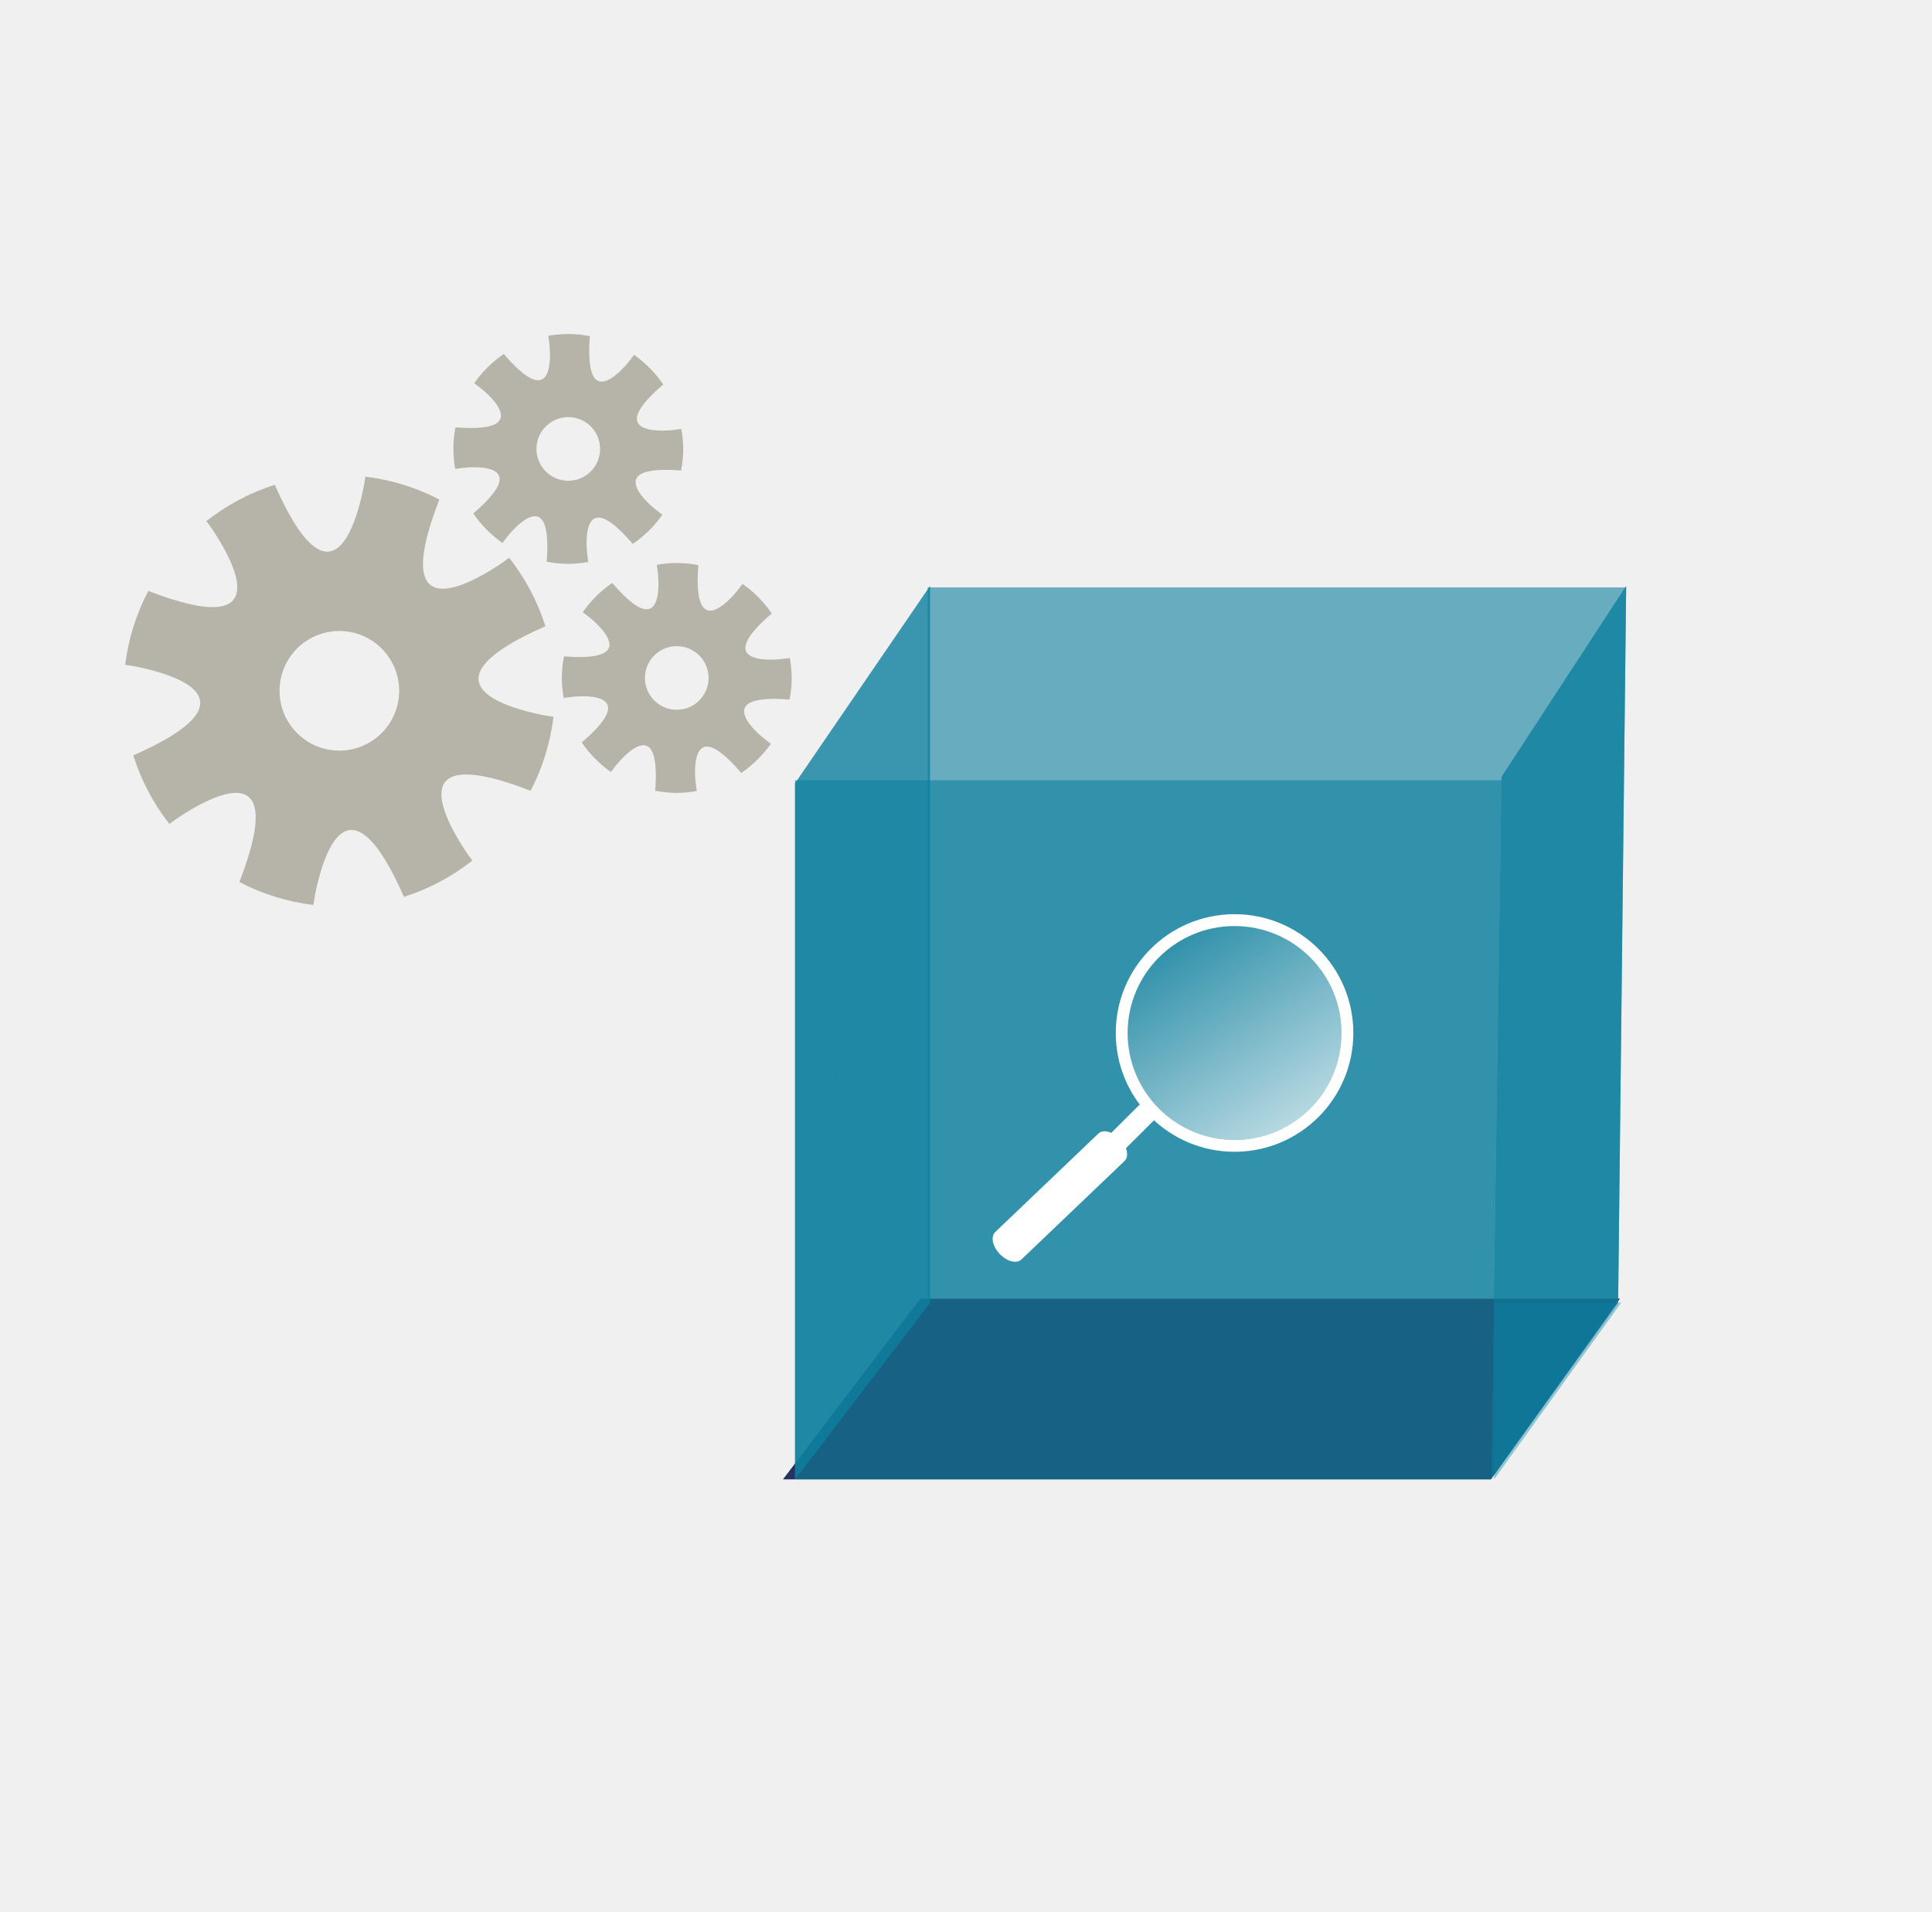
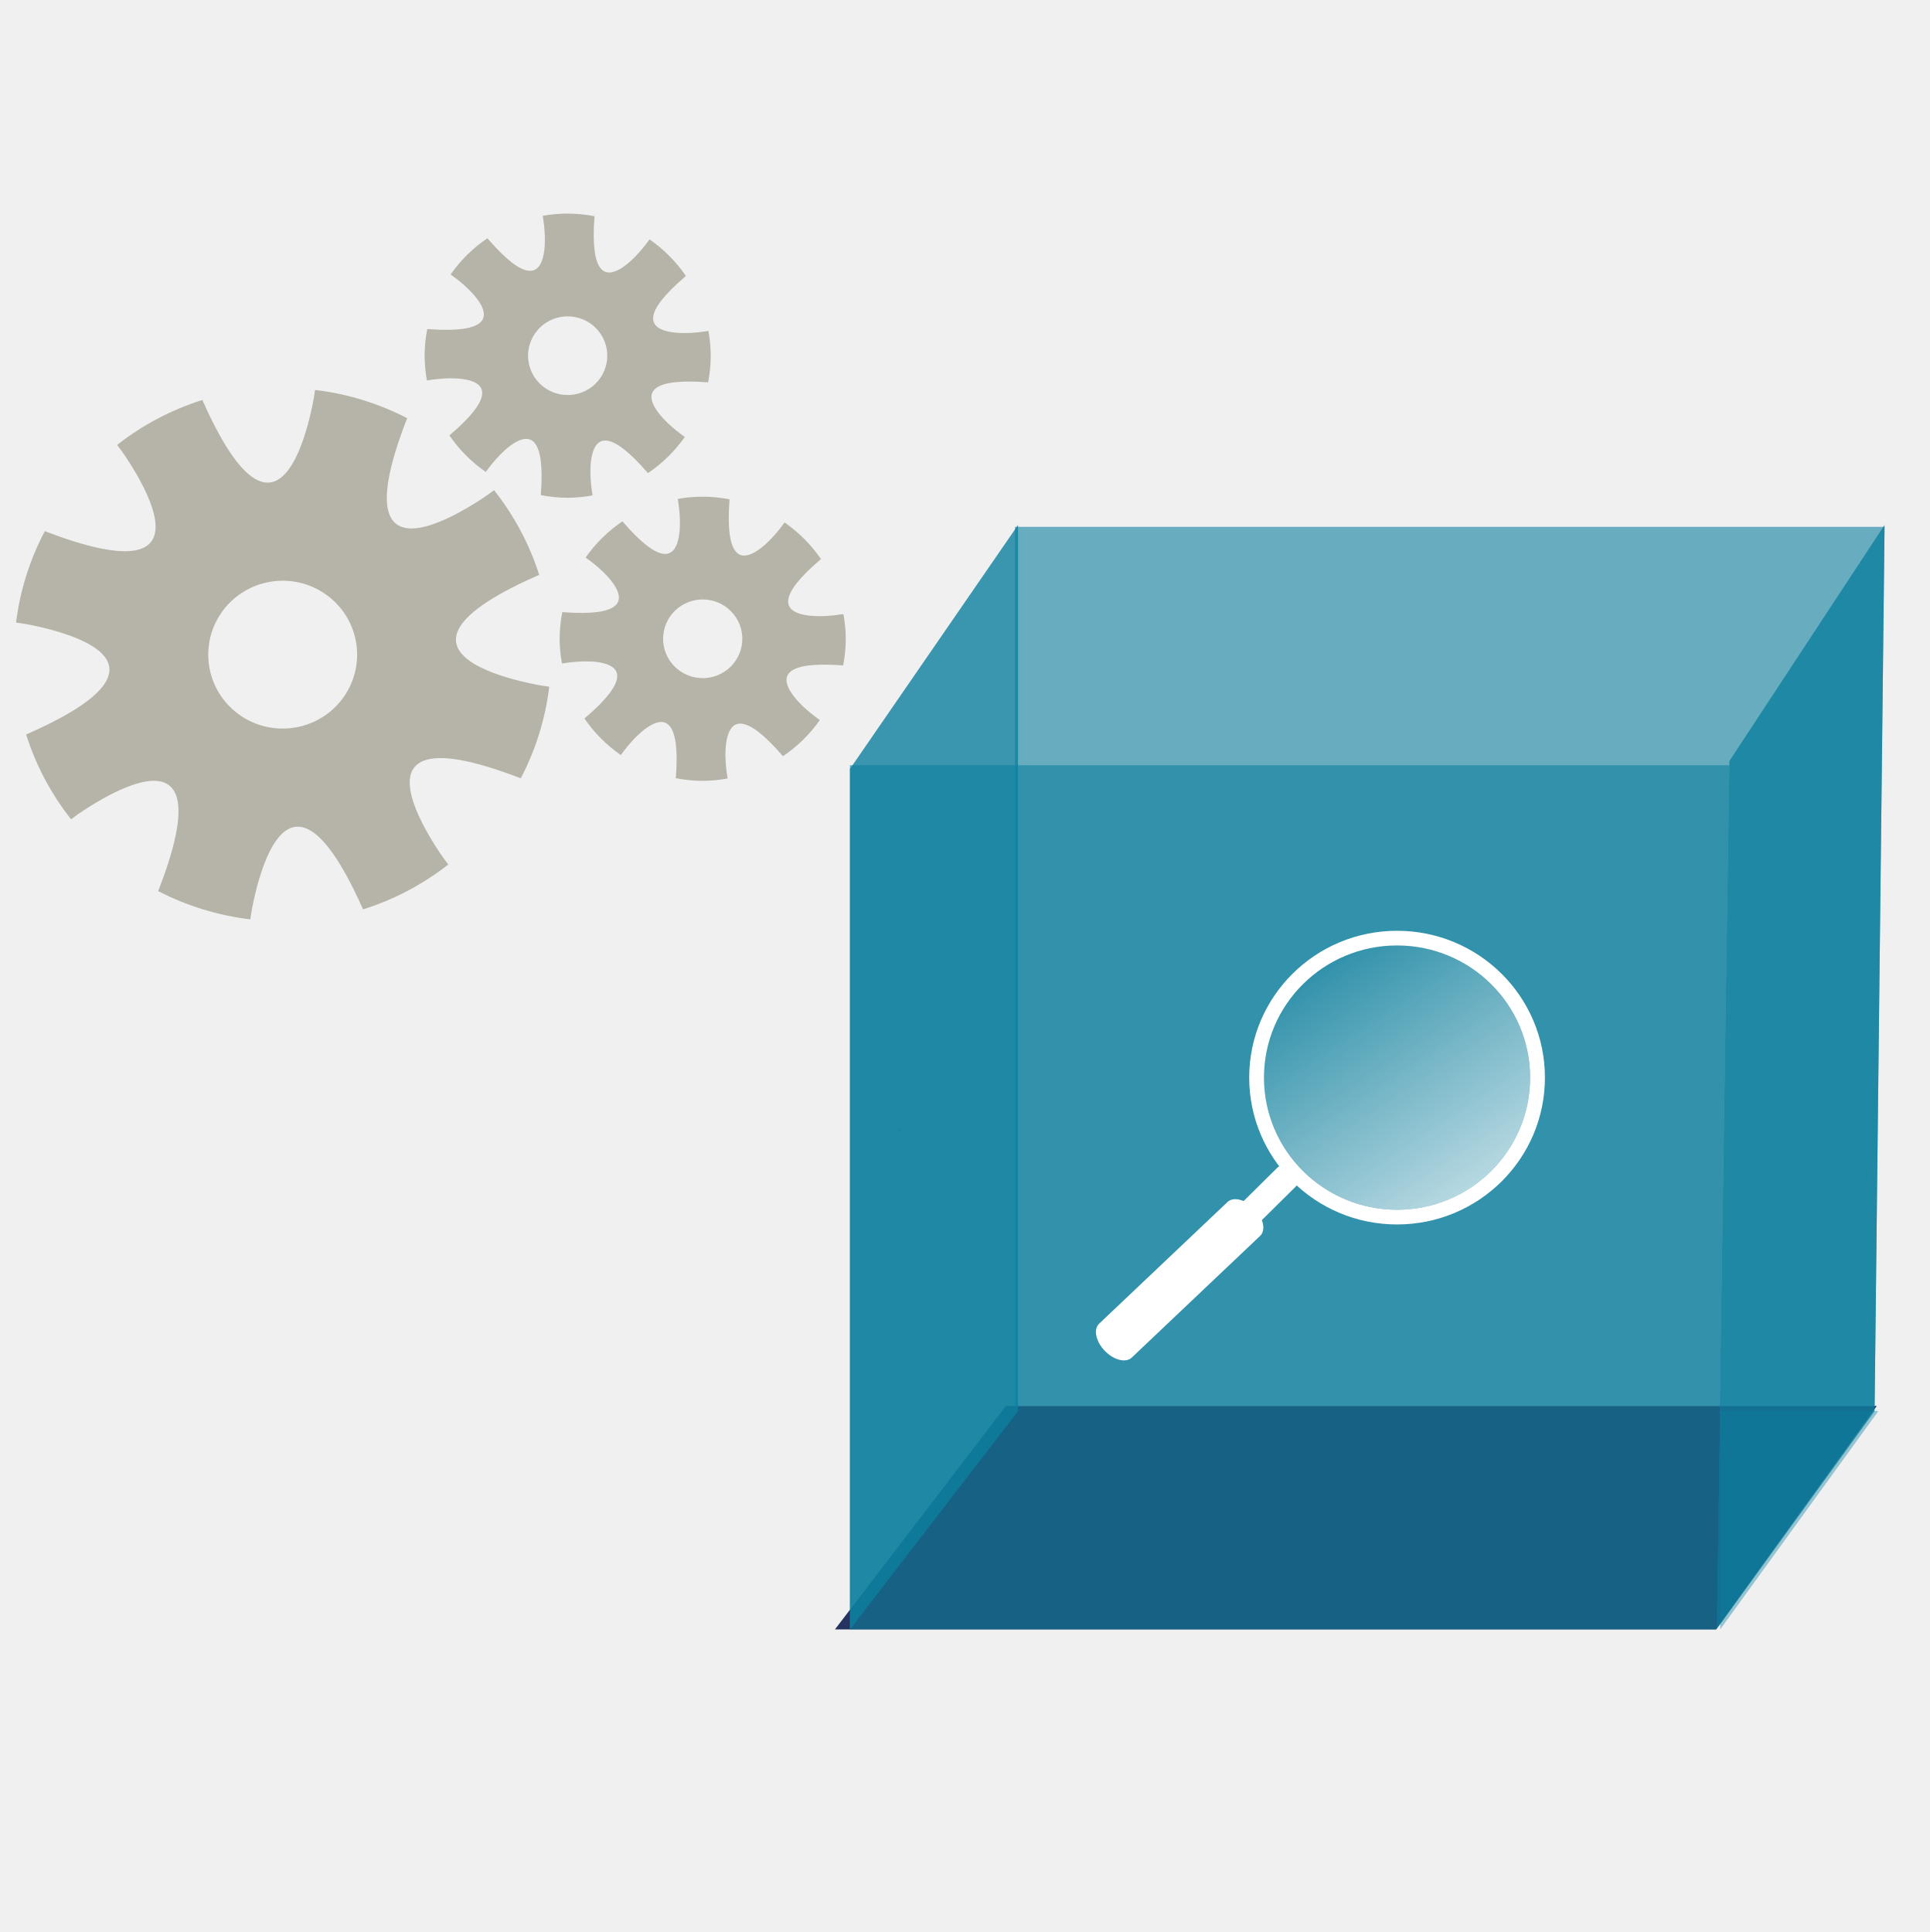
- <svg xmlns="http://www.w3.org/2000/svg" version="1.1" id="svg4782" x="0px" y="0px" width="160.29px" height="158.572px" viewBox="0 0 160.29 158.572" enable-background="new 0 0 160.29 158.572" xml:space="preserve">
+ <svg xmlns="http://www.w3.org/2000/svg" version="1.1" id="svg4782" x="0px" y="0px" width="200.29" height="200.572" viewBox="0 0 200.29 200.572" enable-background="new 0 0 160.29 158.572" xml:space="preserve">
  <defs id="defs112" />
-   <path style="fill:#b6b4a9" d="M 56.148 46.709 A 9.535 9.535 0 0 0 54.486 46.857 C 54.532 47.149 54.775 48.57 54.506 49.635 C 54.432 49.928 54.32 50.176 54.154 50.34 C 53.989 50.503 53.772 50.582 53.486 50.535 C 53.201 50.488 52.847 50.315 52.412 49.977 C 51.977 49.638 51.461 49.132 50.848 48.42 L 50.799 48.361 A 9.535 9.535 0 0 0 48.346 50.793 C 48.594 50.974 49.755 51.796 50.314 52.734 C 50.469 52.994 50.564 53.248 50.562 53.48 C 50.561 53.713 50.464 53.923 50.229 54.092 C 49.993 54.26 49.621 54.387 49.074 54.455 C 48.527 54.523 47.804 54.53 46.867 54.461 L 46.791 54.455 A 9.535 9.535 0 0 0 46.613 56.244 A 9.535 9.535 0 0 0 46.771 57.906 C 47.071 57.86 48.478 57.619 49.539 57.887 C 49.832 57.961 50.081 58.073 50.244 58.238 C 50.408 58.403 50.487 58.621 50.439 58.906 C 50.392 59.192 50.22 59.546 49.881 59.98 C 49.542 60.415 49.036 60.932 48.324 61.545 L 48.268 61.594 A 9.535 9.535 0 0 0 50.691 64.049 C 50.871 63.804 51.697 62.639 52.637 62.078 C 52.896 61.923 53.15 61.827 53.383 61.828 C 53.615 61.829 53.826 61.929 53.994 62.164 C 54.163 62.399 54.29 62.771 54.357 63.318 C 54.425 63.865 54.433 64.589 54.363 65.525 L 54.357 65.602 A 9.535 9.535 0 0 0 56.148 65.779 A 9.535 9.535 0 0 0 57.809 65.621 C 57.762 65.321 57.521 63.915 57.789 62.854 C 57.863 62.561 57.975 62.312 58.141 62.148 C 58.306 61.985 58.525 61.906 58.811 61.953 C 59.096 62 59.45 62.173 59.885 62.512 C 60.32 62.851 60.836 63.357 61.449 64.068 L 61.498 64.125 A 9.535 9.535 0 0 0 63.955 61.699 C 63.711 61.521 62.544 60.697 61.982 59.756 C 61.828 59.496 61.731 59.24 61.732 59.008 C 61.734 58.775 61.833 58.567 62.068 58.398 C 62.304 58.23 62.676 58.101 63.223 58.033 C 63.77 57.965 64.493 57.958 65.43 58.027 L 65.508 58.033 A 9.535 9.535 0 0 0 65.684 56.244 A 9.535 9.535 0 0 0 65.525 54.582 C 65.225 54.629 63.819 54.87 62.758 54.602 C 62.465 54.528 62.216 54.415 62.053 54.25 C 61.889 54.085 61.81 53.868 61.857 53.582 C 61.905 53.297 62.077 52.943 62.416 52.508 C 62.755 52.073 63.261 51.557 63.973 50.943 L 64.029 50.895 A 9.535 9.535 0 0 0 61.604 48.438 C 61.425 48.682 60.601 49.849 59.66 50.41 C 59.401 50.565 59.144 50.661 58.912 50.66 C 58.68 50.659 58.471 50.559 58.303 50.324 C 58.134 50.089 58.007 49.717 57.939 49.17 C 57.872 48.623 57.862 47.9 57.932 46.963 L 57.938 46.885 A 9.535 9.535 0 0 0 56.148 46.709 z M 56.148 53.605 A 2.64 2.64 0 0 1 56.412 53.617 A 2.64 2.64 0 0 1 56.672 53.658 A 2.64 2.64 0 0 1 56.928 53.723 A 2.64 2.64 0 0 1 57.176 53.812 A 2.64 2.64 0 0 1 57.414 53.928 A 2.64 2.64 0 0 1 57.639 54.066 A 2.64 2.64 0 0 1 57.85 54.225 A 2.64 2.64 0 0 1 58.041 54.406 A 2.64 2.64 0 0 1 58.217 54.604 A 2.64 2.64 0 0 1 58.369 54.818 A 2.64 2.64 0 0 1 58.5 55.047 A 2.64 2.64 0 0 1 58.609 55.287 A 2.64 2.64 0 0 1 58.691 55.539 A 2.64 2.64 0 0 1 58.75 55.797 A 2.64 2.64 0 0 1 58.781 56.059 A 2.64 2.64 0 0 1 58.787 56.244 A 2.64 2.64 0 0 1 58.775 56.508 A 2.64 2.64 0 0 1 58.736 56.77 A 2.64 2.64 0 0 1 58.67 57.025 A 2.64 2.64 0 0 1 58.58 57.273 A 2.64 2.64 0 0 1 58.465 57.51 A 2.64 2.64 0 0 1 58.326 57.734 A 2.64 2.64 0 0 1 58.168 57.945 A 2.64 2.64 0 0 1 57.988 58.139 A 2.64 2.64 0 0 1 57.789 58.312 A 2.64 2.64 0 0 1 57.574 58.467 A 2.64 2.64 0 0 1 57.346 58.598 A 2.64 2.64 0 0 1 57.105 58.705 A 2.64 2.64 0 0 1 56.854 58.789 A 2.64 2.64 0 0 1 56.598 58.846 A 2.64 2.64 0 0 1 56.334 58.879 A 2.64 2.64 0 0 1 56.148 58.885 A 2.64 2.64 0 0 1 55.885 58.871 A 2.64 2.64 0 0 1 55.623 58.832 A 2.64 2.64 0 0 1 55.367 58.768 A 2.64 2.64 0 0 1 55.119 58.676 A 2.64 2.64 0 0 1 54.883 58.561 A 2.64 2.64 0 0 1 54.658 58.424 A 2.64 2.64 0 0 1 54.447 58.264 A 2.64 2.64 0 0 1 54.254 58.084 A 2.64 2.64 0 0 1 54.08 57.885 A 2.64 2.64 0 0 1 53.926 57.672 A 2.64 2.64 0 0 1 53.795 57.441 A 2.64 2.64 0 0 1 53.688 57.201 A 2.64 2.64 0 0 1 53.604 56.951 A 2.64 2.64 0 0 1 53.547 56.693 A 2.64 2.64 0 0 1 53.514 56.432 A 2.64 2.64 0 0 1 53.508 56.244 A 2.64 2.64 0 0 1 53.521 55.98 A 2.64 2.64 0 0 1 53.561 55.721 A 2.64 2.64 0 0 1 53.625 55.465 A 2.64 2.64 0 0 1 53.717 55.217 A 2.64 2.64 0 0 1 53.832 54.979 A 2.64 2.64 0 0 1 53.969 54.754 A 2.64 2.64 0 0 1 54.129 54.543 A 2.64 2.64 0 0 1 54.309 54.352 A 2.64 2.64 0 0 1 54.508 54.176 A 2.64 2.64 0 0 1 54.721 54.023 A 2.64 2.64 0 0 1 54.951 53.893 A 2.64 2.64 0 0 1 55.191 53.783 A 2.64 2.64 0 0 1 55.441 53.701 A 2.64 2.64 0 0 1 55.699 53.643 A 2.64 2.64 0 0 1 55.961 53.611 A 2.64 2.64 0 0 1 56.148 53.605 z " id="path4379" />
-   <path style="fill:#b6b4a9" d="M 47.148 27.709 A 9.535 9.535 0 0 0 45.486 27.857 C 45.532 28.149 45.775 29.57 45.506 30.635 C 45.432 30.928 45.32 31.176 45.154 31.34 C 44.989 31.503 44.772 31.582 44.486 31.535 C 44.201 31.488 43.847 31.315 43.412 30.977 C 42.977 30.638 42.461 30.132 41.848 29.42 L 41.799 29.361 A 9.535 9.535 0 0 0 39.346 31.793 C 39.594 31.974 40.755 32.796 41.314 33.734 C 41.469 33.994 41.564 34.248 41.562 34.48 C 41.561 34.713 41.464 34.923 41.229 35.092 C 40.993 35.26 40.621 35.387 40.074 35.455 C 39.527 35.523 38.804 35.53 37.867 35.461 L 37.791 35.455 A 9.535 9.535 0 0 0 37.613 37.244 A 9.535 9.535 0 0 0 37.771 38.906 C 38.071 38.86 39.478 38.619 40.539 38.887 C 40.832 38.961 41.081 39.073 41.244 39.238 C 41.408 39.403 41.487 39.621 41.439 39.906 C 41.392 40.192 41.22 40.546 40.881 40.98 C 40.542 41.415 40.036 41.932 39.324 42.545 L 39.268 42.594 A 9.535 9.535 0 0 0 41.691 45.049 C 41.871 44.804 42.697 43.639 43.637 43.078 C 43.896 42.923 44.15 42.827 44.383 42.828 C 44.615 42.829 44.826 42.929 44.994 43.164 C 45.163 43.399 45.29 43.771 45.357 44.318 C 45.425 44.865 45.433 45.589 45.363 46.525 L 45.357 46.602 A 9.535 9.535 0 0 0 47.148 46.779 A 9.535 9.535 0 0 0 48.809 46.621 C 48.762 46.321 48.521 44.915 48.789 43.854 C 48.863 43.561 48.975 43.312 49.141 43.148 C 49.306 42.985 49.525 42.906 49.811 42.953 C 50.096 43 50.45 43.173 50.885 43.512 C 51.32 43.851 51.836 44.357 52.449 45.068 L 52.498 45.125 A 9.535 9.535 0 0 0 54.955 42.699 C 54.711 42.521 53.544 41.697 52.982 40.756 C 52.828 40.496 52.731 40.24 52.732 40.008 C 52.734 39.775 52.833 39.567 53.068 39.398 C 53.304 39.23 53.676 39.101 54.223 39.033 C 54.77 38.965 55.493 38.958 56.43 39.027 L 56.508 39.033 A 9.535 9.535 0 0 0 56.684 37.244 A 9.535 9.535 0 0 0 56.525 35.582 C 56.225 35.629 54.819 35.87 53.758 35.602 C 53.465 35.528 53.216 35.415 53.053 35.25 C 52.889 35.085 52.81 34.868 52.857 34.582 C 52.905 34.297 53.077 33.943 53.416 33.508 C 53.755 33.073 54.261 32.557 54.973 31.943 L 55.029 31.895 A 9.535 9.535 0 0 0 52.604 29.438 C 52.425 29.682 51.601 30.849 50.66 31.41 C 50.401 31.565 50.144 31.661 49.912 31.66 C 49.68 31.659 49.471 31.559 49.303 31.324 C 49.134 31.089 49.007 30.717 48.939 30.17 C 48.872 29.623 48.862 28.9 48.932 27.963 L 48.938 27.885 A 9.535 9.535 0 0 0 47.148 27.709 z M 47.148 34.605 A 2.64 2.64 0 0 1 47.412 34.617 A 2.64 2.64 0 0 1 47.672 34.658 A 2.64 2.64 0 0 1 47.928 34.723 A 2.64 2.64 0 0 1 48.176 34.812 A 2.64 2.64 0 0 1 48.414 34.928 A 2.64 2.64 0 0 1 48.639 35.066 A 2.64 2.64 0 0 1 48.85 35.225 A 2.64 2.64 0 0 1 49.041 35.406 A 2.64 2.64 0 0 1 49.217 35.604 A 2.64 2.64 0 0 1 49.369 35.818 A 2.64 2.64 0 0 1 49.5 36.047 A 2.64 2.64 0 0 1 49.609 36.287 A 2.64 2.64 0 0 1 49.691 36.539 A 2.64 2.64 0 0 1 49.75 36.797 A 2.64 2.64 0 0 1 49.781 37.059 A 2.64 2.64 0 0 1 49.787 37.244 A 2.64 2.64 0 0 1 49.775 37.508 A 2.64 2.64 0 0 1 49.736 37.77 A 2.64 2.64 0 0 1 49.67 38.025 A 2.64 2.64 0 0 1 49.58 38.273 A 2.64 2.64 0 0 1 49.465 38.51 A 2.64 2.64 0 0 1 49.326 38.734 A 2.64 2.64 0 0 1 49.168 38.945 A 2.64 2.64 0 0 1 48.988 39.139 A 2.64 2.64 0 0 1 48.789 39.312 A 2.64 2.64 0 0 1 48.574 39.467 A 2.64 2.64 0 0 1 48.346 39.598 A 2.64 2.64 0 0 1 48.105 39.705 A 2.64 2.64 0 0 1 47.854 39.789 A 2.64 2.64 0 0 1 47.598 39.846 A 2.64 2.64 0 0 1 47.334 39.879 A 2.64 2.64 0 0 1 47.148 39.885 A 2.64 2.64 0 0 1 46.885 39.871 A 2.64 2.64 0 0 1 46.623 39.832 A 2.64 2.64 0 0 1 46.367 39.768 A 2.64 2.64 0 0 1 46.119 39.676 A 2.64 2.64 0 0 1 45.883 39.561 A 2.64 2.64 0 0 1 45.658 39.424 A 2.64 2.64 0 0 1 45.447 39.264 A 2.64 2.64 0 0 1 45.254 39.084 A 2.64 2.64 0 0 1 45.08 38.885 A 2.64 2.64 0 0 1 44.926 38.672 A 2.64 2.64 0 0 1 44.795 38.441 A 2.64 2.64 0 0 1 44.688 38.201 A 2.64 2.64 0 0 1 44.604 37.951 A 2.64 2.64 0 0 1 44.547 37.693 A 2.64 2.64 0 0 1 44.514 37.432 A 2.64 2.64 0 0 1 44.508 37.244 A 2.64 2.64 0 0 1 44.521 36.98 A 2.64 2.64 0 0 1 44.561 36.721 A 2.64 2.64 0 0 1 44.625 36.465 A 2.64 2.64 0 0 1 44.717 36.217 A 2.64 2.64 0 0 1 44.832 35.979 A 2.64 2.64 0 0 1 44.969 35.754 A 2.64 2.64 0 0 1 45.129 35.543 A 2.64 2.64 0 0 1 45.309 35.352 A 2.64 2.64 0 0 1 45.508 35.176 A 2.64 2.64 0 0 1 45.721 35.023 A 2.64 2.64 0 0 1 45.951 34.893 A 2.64 2.64 0 0 1 46.191 34.783 A 2.64 2.64 0 0 1 46.441 34.701 A 2.64 2.64 0 0 1 46.699 34.643 A 2.64 2.64 0 0 1 46.961 34.611 A 2.64 2.64 0 0 1 47.148 34.605 z " id="path4355" />
-   <g id="g4255" transform="translate(-0.3697967,-1.479187)">
-     <path style="fill:#b6b4a9" d="M 30.311 39.545 C 30.266 39.854 30.227 40.205 30.035 41.045 C 29.776 42.178 29.371 43.554 28.787 44.527 C 28.495 45.014 28.157 45.401 27.771 45.605 C 27.386 45.81 26.951 45.832 26.463 45.592 C 25.975 45.352 25.433 44.851 24.834 44.006 C 24.235 43.16 23.581 41.97 22.863 40.357 L 22.803 40.217 A 17.92 17.92 0 0 0 17.121 43.234 C 17.31 43.488 17.525 43.756 17.98 44.48 C 18.599 45.465 19.287 46.725 19.562 47.826 C 19.7 48.377 19.734 48.887 19.605 49.305 C 19.477 49.722 19.187 50.047 18.672 50.223 C 18.157 50.398 17.42 50.425 16.398 50.25 C 15.377 50.075 14.072 49.7 12.424 49.066 L 12.305 49.02 A 17.92 17.92 0 0 0 10.387 55.156 C 10.695 55.201 11.047 55.24 11.889 55.432 C 13.022 55.69 14.399 56.096 15.373 56.68 C 15.86 56.972 16.247 57.309 16.451 57.695 C 16.656 58.081 16.677 58.516 16.438 59.004 C 16.198 59.492 15.697 60.032 14.852 60.631 C 14.006 61.229 12.816 61.886 11.203 62.604 L 11.059 62.666 A 17.92 17.92 0 0 0 14.055 68.361 C 14.3 68.178 14.587 67.949 15.326 67.484 C 16.311 66.866 17.57 66.178 18.672 65.902 C 19.223 65.765 19.733 65.729 20.15 65.857 C 20.568 65.986 20.893 66.278 21.068 66.793 C 21.244 67.308 21.27 68.045 21.096 69.066 C 20.921 70.088 20.545 71.391 19.912 73.039 L 19.857 73.178 A 17.92 17.92 0 0 0 26.002 75.076 C 26.047 74.766 26.086 74.416 26.277 73.576 C 26.536 72.443 26.941 71.065 27.525 70.092 C 27.817 69.605 28.153 69.22 28.539 69.016 C 28.925 68.811 29.361 68.788 29.85 69.027 C 30.338 69.267 30.878 69.77 31.477 70.615 C 32.075 71.461 32.732 72.651 33.449 74.264 L 33.512 74.406 A 17.92 17.92 0 0 0 39.193 71.395 C 39.006 71.144 38.786 70.87 38.328 70.141 C 37.71 69.156 37.023 67.896 36.748 66.795 C 36.61 66.244 36.575 65.732 36.703 65.314 C 36.832 64.897 37.124 64.574 37.639 64.398 C 38.153 64.223 38.891 64.195 39.912 64.369 C 40.933 64.544 42.239 64.921 43.887 65.555 L 44.023 65.607 A 17.92 17.92 0 0 0 45.92 59.463 C 45.61 59.418 45.261 59.379 44.422 59.188 C 43.288 58.929 41.913 58.526 40.939 57.941 C 40.453 57.649 40.066 57.312 39.861 56.926 C 39.657 56.54 39.635 56.105 39.875 55.617 C 40.115 55.129 40.615 54.587 41.461 53.988 C 42.306 53.39 43.496 52.735 45.109 52.018 L 45.252 51.955 A 17.92 17.92 0 0 0 42.24 46.271 C 41.989 46.459 41.715 46.677 40.986 47.135 C 40.002 47.753 38.74 48.441 37.639 48.717 C 37.088 48.854 36.578 48.89 36.16 48.762 C 35.743 48.633 35.418 48.341 35.242 47.826 C 35.067 47.312 35.04 46.574 35.215 45.553 C 35.389 44.532 35.765 43.228 36.398 41.58 L 36.453 41.441 A 17.92 17.92 0 0 0 30.311 39.545 z M 28.154 52.348 A 4.962 4.962 0 0 1 28.65 52.373 A 4.962 4.962 0 0 1 29.141 52.447 A 4.962 4.962 0 0 1 29.621 52.568 A 4.962 4.962 0 0 1 30.088 52.74 A 4.962 4.962 0 0 1 30.533 52.955 A 4.962 4.962 0 0 1 30.957 53.215 A 4.962 4.962 0 0 1 31.352 53.514 A 4.962 4.962 0 0 1 31.715 53.854 A 4.962 4.962 0 0 1 32.041 54.225 A 4.962 4.962 0 0 1 32.33 54.629 A 4.962 4.962 0 0 1 32.578 55.059 A 4.962 4.962 0 0 1 32.779 55.512 A 4.962 4.962 0 0 1 32.936 55.982 A 4.962 4.962 0 0 1 33.045 56.467 A 4.962 4.962 0 0 1 33.105 56.959 A 4.962 4.962 0 0 1 33.117 57.311 A 4.962 4.962 0 0 1 33.092 57.805 A 4.962 4.962 0 0 1 33.018 58.295 A 4.962 4.962 0 0 1 32.895 58.775 A 4.962 4.962 0 0 1 32.725 59.242 A 4.962 4.962 0 0 1 32.51 59.689 A 4.962 4.962 0 0 1 32.25 60.111 A 4.962 4.962 0 0 1 31.949 60.506 A 4.962 4.962 0 0 1 31.611 60.869 A 4.962 4.962 0 0 1 31.24 61.197 A 4.962 4.962 0 0 1 30.836 61.484 A 4.962 4.962 0 0 1 30.406 61.732 A 4.962 4.962 0 0 1 29.953 61.934 A 4.962 4.962 0 0 1 29.482 62.092 A 4.962 4.962 0 0 1 28.998 62.199 A 4.962 4.962 0 0 1 28.506 62.26 A 4.962 4.962 0 0 1 28.154 62.271 A 4.962 4.962 0 0 1 27.66 62.246 A 4.962 4.962 0 0 1 27.17 62.172 A 4.962 4.962 0 0 1 26.689 62.051 A 4.962 4.962 0 0 1 26.223 61.881 A 4.962 4.962 0 0 1 25.775 61.664 A 4.962 4.962 0 0 1 25.354 61.404 A 4.962 4.962 0 0 1 24.959 61.105 A 4.962 4.962 0 0 1 24.596 60.768 A 4.962 4.962 0 0 1 24.268 60.395 A 4.962 4.962 0 0 1 23.98 59.99 A 4.962 4.962 0 0 1 23.732 59.561 A 4.962 4.962 0 0 1 23.529 59.107 A 4.962 4.962 0 0 1 23.373 58.637 A 4.962 4.962 0 0 1 23.266 58.152 A 4.962 4.962 0 0 1 23.205 57.66 A 4.962 4.962 0 0 1 23.193 57.311 A 4.962 4.962 0 0 1 23.219 56.814 A 4.962 4.962 0 0 1 23.291 56.324 A 4.962 4.962 0 0 1 23.414 55.844 A 4.962 4.962 0 0 1 23.584 55.377 A 4.962 4.962 0 0 1 23.801 54.932 A 4.962 4.962 0 0 1 24.061 54.508 A 4.962 4.962 0 0 1 24.359 54.113 A 4.962 4.962 0 0 1 24.697 53.75 A 4.962 4.962 0 0 1 25.07 53.422 A 4.962 4.962 0 0 1 25.475 53.135 A 4.962 4.962 0 0 1 25.904 52.887 A 4.962 4.962 0 0 1 26.357 52.686 A 4.962 4.962 0 0 1 26.828 52.529 A 4.962 4.962 0 0 1 27.312 52.42 A 4.962 4.962 0 0 1 27.805 52.359 A 4.962 4.962 0 0 1 28.154 52.348 z " id="path4343" transform="translate(0.3697967,1.479187)" />
+   <path style="fill:#b6b4a9" d="M 72.94,51.565 A 14.85,14.749 0 0 0 70.352,51.795 c 0.071,0.451 0.45,2.648 0.03,4.296 -0.115,0.453 -0.29,0.838 -0.548,1.091 -0.257,0.253 -0.596,0.375 -1.04,0.302 -0.445,-0.073 -0.996,-0.34 -1.673,-0.864 -0.677,-0.524 -1.482,-1.307 -2.437,-2.408 l -0.076,-0.091 a 14.85,14.749 0 0 0 -3.821,3.761 c 0.386,0.28 2.194,1.551 3.066,3.003 0.241,0.401 0.388,0.795 0.386,1.154 -0.002,0.359 -0.154,0.685 -0.52,0.946 -0.366,0.261 -0.946,0.457 -1.798,0.562 -0.852,0.105 -1.978,0.117 -3.437,0.009 l -0.119,-0.009 a 14.85,14.749 0 0 0 -0.277,2.767 14.85,14.749 0 0 0 0.246,2.571 c 0.467,-0.072 2.657,-0.445 4.31,-0.03 0.456,0.114 0.844,0.288 1.098,0.544 0.254,0.256 0.378,0.592 0.304,1.033 -0.073,0.442 -0.342,0.989 -0.87,1.662 -0.528,0.673 -1.316,1.471 -2.424,2.42 l -0.088,0.076 a 14.85,14.749 0 0 0 3.775,3.798 c 0.279,-0.379 1.565,-2.181 3.03,-3.048 0.404,-0.239 0.8,-0.389 1.162,-0.387 0.362,0.001 0.69,0.156 0.952,0.52 0.262,0.364 0.46,0.939 0.566,1.785 0.106,0.846 0.117,1.965 0.009,3.414 l -0.009,0.118 a 14.85,14.749 0 0 0 2.789,0.275 14.85,14.749 0 0 0 2.586,-0.245 c -0.073,-0.464 -0.448,-2.639 -0.03,-4.281 0.115,-0.453 0.29,-0.838 0.548,-1.091 0.257,-0.253 0.599,-0.375 1.043,-0.302 0.445,0.073 0.996,0.34 1.673,0.864 0.677,0.524 1.481,1.307 2.437,2.408 l 0.076,0.088 a 14.85,14.749 0 0 0 3.827,-3.752 c -0.38,-0.276 -2.198,-1.551 -3.072,-3.006 -0.241,-0.401 -0.391,-0.798 -0.389,-1.157 0.002,-0.359 0.157,-0.682 0.523,-0.943 0.366,-0.261 0.946,-0.46 1.798,-0.565 0.852,-0.105 1.978,-0.117 3.437,-0.009 l 0.122,0.009 a 14.85,14.749 0 0 0 0.274,-2.767 14.85,14.749 0 0 0 -0.246,-2.571 c -0.467,0.072 -2.657,0.445 -4.31,0.03 -0.456,-0.114 -0.844,-0.288 -1.098,-0.544 -0.254,-0.256 -0.378,-0.592 -0.304,-1.033 0.073,-0.442 0.342,-0.989 0.87,-1.662 0.528,-0.673 1.316,-1.471 2.424,-2.42 l 0.088,-0.076 a 14.85,14.749 0 0 0 -3.778,-3.801 c -0.278,0.378 -1.561,2.183 -3.027,3.051 -0.404,0.239 -0.803,0.389 -1.165,0.387 -0.362,-0.002 -0.687,-0.156 -0.949,-0.52 -0.262,-0.364 -0.46,-0.939 -0.566,-1.785 -0.106,-0.846 -0.121,-1.965 -0.012,-3.414 l 0.009,-0.121 A 14.85,14.749 0 0 0 72.94,51.565 Z m 0,10.668 a 4.112,4.084 0 0 1 0.411,0.018 4.112,4.084 0 0 1 0.405,0.063 4.112,4.084 0 0 1 0.398,0.1 4.112,4.084 0 0 1 0.386,0.139 4.112,4.084 0 0 1 0.371,0.178 4.112,4.084 0 0 1 0.35,0.215 4.112,4.084 0 0 1 0.329,0.245 4.112,4.084 0 0 1 0.298,0.281 4.112,4.084 0 0 1 0.274,0.305 4.112,4.084 0 0 1 0.237,0.332 4.112,4.084 0 0 1 0.204,0.353 4.112,4.084 0 0 1 0.17,0.372 4.112,4.084 0 0 1 0.128,0.39 4.112,4.084 0 0 1 0.091,0.399 4.112,4.084 0 0 1 0.049,0.405 4.112,4.084 0 0 1 0.009,0.287 4.112,4.084 0 0 1 -0.018,0.408 4.112,4.084 0 0 1 -0.061,0.405 4.112,4.084 0 0 1 -0.103,0.396 4.112,4.084 0 0 1 -0.14,0.384 4.112,4.084 0 0 1 -0.179,0.366 4.112,4.084 0 0 1 -0.216,0.347 4.112,4.084 0 0 1 -0.246,0.326 4.112,4.084 0 0 1 -0.28,0.299 4.112,4.084 0 0 1 -0.31,0.269 4.112,4.084 0 0 1 -0.335,0.239 4.112,4.084 0 0 1 -0.356,0.202 4.112,4.084 0 0 1 -0.374,0.166 4.112,4.084 0 0 1 -0.392,0.13 4.112,4.084 0 0 1 -0.398,0.088 4.112,4.084 0 0 1 -0.411,0.051 4.112,4.084 0 0 1 -0.289,0.009 4.112,4.084 0 0 1 -0.411,-0.021 4.112,4.084 0 0 1 -0.408,-0.06 4.112,4.084 0 0 1 -0.398,-0.1 4.112,4.084 0 0 1 -0.386,-0.142 4.112,4.084 0 0 1 -0.368,-0.178 4.112,4.084 0 0 1 -0.35,-0.211 4.112,4.084 0 0 1 -0.329,-0.248 4.112,4.084 0 0 1 -0.301,-0.278 4.112,4.084 0 0 1 -0.271,-0.308 4.112,4.084 0 0 1 -0.24,-0.329 4.112,4.084 0 0 1 -0.204,-0.356 4.112,4.084 0 0 1 -0.167,-0.372 4.112,4.084 0 0 1 -0.131,-0.387 4.112,4.084 0 0 1 -0.088,-0.399 4.112,4.084 0 0 1 -0.052,-0.405 4.112,4.084 0 0 1 -0.009,-0.29 4.112,4.084 0 0 1 0.021,-0.408 4.112,4.084 0 0 1 0.061,-0.402 4.112,4.084 0 0 1 0.1,-0.396 4.112,4.084 0 0 1 0.143,-0.384 4.112,4.084 0 0 1 0.179,-0.369 4.112,4.084 0 0 1 0.213,-0.347 4.112,4.084 0 0 1 0.249,-0.326 4.112,4.084 0 0 1 0.28,-0.296 4.112,4.084 0 0 1 0.31,-0.272 4.112,4.084 0 0 1 0.332,-0.236 4.112,4.084 0 0 1 0.359,-0.202 4.112,4.084 0 0 1 0.374,-0.169 4.112,4.084 0 0 1 0.389,-0.127 4.112,4.084 0 0 1 0.402,-0.091 4.112,4.084 0 0 1 0.408,-0.048 4.112,4.084 0 0 1 0.292,-0.009 z" id="path4379" />
+   <path style="fill:#b6b4a9" d="M 58.923,22.175 A 14.85,14.749 0 0 0 56.335,22.405 c 0.071,0.451 0.45,2.648 0.03,4.296 -0.115,0.453 -0.29,0.838 -0.548,1.091 -0.257,0.253 -0.596,0.375 -1.04,0.302 -0.445,-0.073 -0.996,-0.34 -1.673,-0.864 -0.677,-0.524 -1.482,-1.307 -2.437,-2.408 l -0.076,-0.091 A 14.85,14.749 0 0 0 46.771,28.493 c 0.386,0.28 2.194,1.551 3.066,3.003 0.241,0.401 0.388,0.795 0.386,1.154 -0.002,0.359 -0.154,0.685 -0.52,0.946 -0.366,0.261 -0.946,0.457 -1.798,0.562 -0.852,0.105 -1.978,0.117 -3.437,0.009 l -0.119,-0.009 a 14.85,14.749 0 0 0 -0.277,2.767 14.85,14.749 0 0 0 0.246,2.571 c 0.467,-0.072 2.657,-0.445 4.31,-0.03 0.456,0.114 0.844,0.288 1.098,0.544 0.254,0.256 0.378,0.592 0.304,1.033 -0.073,0.442 -0.342,0.989 -0.87,1.662 -0.528,0.673 -1.316,1.471 -2.424,2.42 l -0.088,0.076 a 14.85,14.749 0 0 0 3.775,3.798 c 0.279,-0.379 1.565,-2.181 3.03,-3.048 0.404,-0.239 0.8,-0.389 1.162,-0.387 0.362,0.002 0.69,0.156 0.952,0.52 0.262,0.364 0.46,0.939 0.566,1.785 0.106,0.846 0.117,1.965 0.009,3.414 l -0.009,0.118 a 14.85,14.749 0 0 0 2.789,0.275 14.85,14.749 0 0 0 2.586,-0.245 c -0.073,-0.464 -0.448,-2.639 -0.03,-4.281 0.115,-0.453 0.29,-0.838 0.548,-1.091 0.257,-0.253 0.599,-0.375 1.043,-0.302 0.445,0.073 0.996,0.34 1.673,0.864 0.677,0.524 1.481,1.307 2.437,2.408 l 0.076,0.088 a 14.85,14.749 0 0 0 3.827,-3.752 c -0.38,-0.276 -2.198,-1.551 -3.072,-3.006 -0.241,-0.401 -0.391,-0.798 -0.389,-1.157 0.002,-0.359 0.157,-0.682 0.523,-0.943 0.366,-0.261 0.946,-0.46 1.798,-0.565 0.852,-0.105 1.978,-0.117 3.437,-0.009 l 0.122,0.009 a 14.85,14.749 0 0 0 0.274,-2.767 14.85,14.749 0 0 0 -0.246,-2.571 c -0.467,0.072 -2.657,0.445 -4.31,0.03 -0.456,-0.114 -0.844,-0.288 -1.098,-0.544 -0.254,-0.256 -0.378,-0.592 -0.304,-1.033 0.073,-0.442 0.342,-0.989 0.87,-1.662 0.528,-0.673 1.316,-1.471 2.424,-2.42 l 0.088,-0.076 a 14.85,14.749 0 0 0 -3.778,-3.801 c -0.278,0.378 -1.562,2.183 -3.027,3.051 -0.404,0.239 -0.803,0.389 -1.165,0.387 -0.362,-0.002 -0.687,-0.156 -0.949,-0.52 -0.262,-0.364 -0.46,-0.939 -0.566,-1.785 -0.106,-0.846 -0.121,-1.965 -0.012,-3.414 l 0.009,-0.121 a 14.85,14.749 0 0 0 -2.786,-0.272 z m 0,10.668 a 4.112,4.084 0 0 1 0.411,0.018 4.112,4.084 0 0 1 0.405,0.063 4.112,4.084 0 0 1 0.398,0.1 4.112,4.084 0 0 1 0.386,0.139 4.112,4.084 0 0 1 0.371,0.178 4.112,4.084 0 0 1 0.35,0.215 4.112,4.084 0 0 1 0.329,0.245 4.112,4.084 0 0 1 0.298,0.281 4.112,4.084 0 0 1 0.274,0.305 4.112,4.084 0 0 1 0.237,0.332 4.112,4.084 0 0 1 0.204,0.353 4.112,4.084 0 0 1 0.17,0.372 4.112,4.084 0 0 1 0.128,0.39 4.112,4.084 0 0 1 0.091,0.399 4.112,4.084 0 0 1 0.049,0.405 4.112,4.084 0 0 1 0.009,0.287 4.112,4.084 0 0 1 -0.018,0.408 4.112,4.084 0 0 1 -0.061,0.405 4.112,4.084 0 0 1 -0.103,0.396 4.112,4.084 0 0 1 -0.14,0.384 4.112,4.084 0 0 1 -0.179,0.366 4.112,4.084 0 0 1 -0.216,0.347 4.112,4.084 0 0 1 -0.246,0.326 4.112,4.084 0 0 1 -0.28,0.299 4.112,4.084 0 0 1 -0.31,0.269 4.112,4.084 0 0 1 -0.335,0.239 4.112,4.084 0 0 1 -0.356,0.202 4.112,4.084 0 0 1 -0.374,0.166 4.112,4.084 0 0 1 -0.392,0.13 4.112,4.084 0 0 1 -0.398,0.088 4.112,4.084 0 0 1 -0.411,0.051 4.112,4.084 0 0 1 -0.289,0.009 4.112,4.084 0 0 1 -0.411,-0.021 4.112,4.084 0 0 1 -0.408,-0.06 4.112,4.084 0 0 1 -0.398,-0.1 4.112,4.084 0 0 1 -0.386,-0.142 4.112,4.084 0 0 1 -0.368,-0.178 4.112,4.084 0 0 1 -0.35,-0.211 4.112,4.084 0 0 1 -0.329,-0.248 4.112,4.084 0 0 1 -0.301,-0.278 4.112,4.084 0 0 1 -0.271,-0.308 4.112,4.084 0 0 1 -0.24,-0.329 4.112,4.084 0 0 1 -0.204,-0.356 4.112,4.084 0 0 1 -0.167,-0.372 4.112,4.084 0 0 1 -0.131,-0.387 4.112,4.084 0 0 1 -0.088,-0.399 4.112,4.084 0 0 1 -0.052,-0.405 4.112,4.084 0 0 1 -0.009,-0.29 4.112,4.084 0 0 1 0.021,-0.408 4.112,4.084 0 0 1 0.061,-0.402 4.112,4.084 0 0 1 0.1,-0.396 4.112,4.084 0 0 1 0.143,-0.384 4.112,4.084 0 0 1 0.179,-0.369 4.112,4.084 0 0 1 0.213,-0.347 4.112,4.084 0 0 1 0.249,-0.326 4.112,4.084 0 0 1 0.28,-0.296 4.112,4.084 0 0 1 0.31,-0.272 4.112,4.084 0 0 1 0.332,-0.236 4.112,4.084 0 0 1 0.359,-0.202 4.112,4.084 0 0 1 0.374,-0.169 4.112,4.084 0 0 1 0.389,-0.127 4.112,4.084 0 0 1 0.402,-0.091 4.112,4.084 0 0 1 0.408,-0.048 4.112,4.084 0 0 1 0.292,-0.009 z" id="path4355" />
+   <g id="g4255" transform="matrix(1.557439,0,0,1.546822,-15.08335,-22.97342)">
+     <path style="fill:#b6b4a9" d="m 30.311,39.545 c -0.045,0.309 -0.084,0.66 -0.275,1.5 -0.259,1.133 -0.664,2.509 -1.248,3.482 -0.292,0.487 -0.63,0.874 -1.016,1.078 -0.386,0.204 -0.821,0.226 -1.309,-0.014 -0.488,-0.24 -1.03,-0.74 -1.629,-1.586 -0.599,-0.846 -1.253,-2.035 -1.971,-3.648 l -0.061,-0.141 a 17.92,17.92 0 0 0 -5.682,3.018 c 0.189,0.253 0.404,0.522 0.859,1.246 0.618,0.985 1.307,2.244 1.582,3.346 0.138,0.551 0.171,1.061 0.043,1.479 -0.128,0.417 -0.419,0.742 -0.934,0.918 -0.515,0.176 -1.252,0.202 -2.273,0.027 -1.021,-0.175 -2.327,-0.55 -3.975,-1.184 l -0.119,-0.047 a 17.92,17.92 0 0 0 -1.918,6.137 c 0.309,0.045 0.66,0.083 1.502,0.275 1.134,0.259 2.511,0.664 3.484,1.248 0.487,0.292 0.874,0.63 1.078,1.016 0.204,0.386 0.226,0.82 -0.014,1.309 -0.24,0.488 -0.74,1.028 -1.586,1.627 -0.846,0.599 -2.035,1.255 -3.648,1.973 l -0.145,0.062 a 17.92,17.92 0 0 0 2.996,5.695 c 0.245,-0.183 0.532,-0.412 1.271,-0.877 0.984,-0.619 2.244,-1.306 3.346,-1.582 0.551,-0.138 1.061,-0.173 1.479,-0.045 0.417,0.128 0.742,0.421 0.918,0.936 0.176,0.515 0.202,1.252 0.027,2.273 -0.175,1.021 -0.55,2.325 -1.184,3.973 l -0.055,0.139 a 17.92,17.92 0 0 0 6.145,1.898 c 0.045,-0.31 0.084,-0.66 0.275,-1.5 0.259,-1.134 0.664,-2.511 1.248,-3.484 0.292,-0.487 0.628,-0.872 1.014,-1.076 0.386,-0.204 0.822,-0.228 1.311,0.012 0.488,0.24 1.028,0.742 1.627,1.588 0.599,0.846 1.255,2.035 1.973,3.648 l 0.062,0.143 a 17.92,17.92 0 0 0 5.682,-3.012 c -0.187,-0.251 -0.407,-0.525 -0.865,-1.254 -0.619,-0.984 -1.305,-2.244 -1.58,-3.346 -0.138,-0.551 -0.173,-1.063 -0.045,-1.48 0.128,-0.417 0.421,-0.74 0.936,-0.916 0.515,-0.176 1.252,-0.204 2.273,-0.029 1.021,0.175 2.326,0.552 3.975,1.186 l 0.137,0.053 A 17.92,17.92 0 0 0 45.92,59.463 C 45.61,59.418 45.261,59.379 44.422,59.187 43.288,58.929 41.913,58.526 40.939,57.941 40.453,57.649 40.066,57.312 39.861,56.926 c -0.204,-0.386 -0.226,-0.82 0.014,-1.309 0.24,-0.488 0.74,-1.03 1.586,-1.629 0.846,-0.599 2.035,-1.253 3.648,-1.971 l 0.143,-0.062 a 17.92,17.92 0 0 0 -3.012,-5.684 c -0.251,0.187 -0.525,0.406 -1.254,0.863 -0.985,0.618 -2.246,1.307 -3.348,1.582 -0.551,0.138 -1.061,0.173 -1.479,0.045 -0.417,-0.128 -0.742,-0.421 -0.918,-0.936 -0.176,-0.515 -0.202,-1.252 -0.027,-2.273 0.175,-1.021 0.55,-2.325 1.184,-3.973 l 0.055,-0.139 a 17.92,17.92 0 0 0 -6.143,-1.896 z m -2.156,12.803 a 4.962,4.962 0 0 1 0.496,0.025 4.962,4.962 0 0 1 0.49,0.074 4.962,4.962 0 0 1 0.48,0.121 4.962,4.962 0 0 1 0.467,0.172 4.962,4.962 0 0 1 0.445,0.215 4.962,4.962 0 0 1 0.424,0.26 4.962,4.962 0 0 1 0.395,0.299 4.962,4.962 0 0 1 0.363,0.34 4.962,4.962 0 0 1 0.326,0.371 4.962,4.962 0 0 1 0.289,0.404 4.962,4.962 0 0 1 0.248,0.43 4.962,4.962 0 0 1 0.201,0.453 4.962,4.962 0 0 1 0.156,0.471 4.962,4.962 0 0 1 0.109,0.484 4.962,4.962 0 0 1 0.061,0.492 4.962,4.962 0 0 1 0.012,0.352 4.962,4.962 0 0 1 -0.025,0.494 4.962,4.962 0 0 1 -0.074,0.49 4.962,4.962 0 0 1 -0.123,0.48 4.962,4.962 0 0 1 -0.17,0.467 4.962,4.962 0 0 1 -0.215,0.447 4.962,4.962 0 0 1 -0.26,0.422 4.962,4.962 0 0 1 -0.301,0.395 4.962,4.962 0 0 1 -0.338,0.363 4.962,4.962 0 0 1 -0.371,0.328 4.962,4.962 0 0 1 -0.404,0.287 4.962,4.962 0 0 1 -0.43,0.248 4.962,4.962 0 0 1 -0.453,0.201 4.962,4.962 0 0 1 -0.471,0.158 4.962,4.962 0 0 1 -0.484,0.107 4.962,4.962 0 0 1 -0.492,0.061 4.962,4.962 0 0 1 -0.352,0.012 4.962,4.962 0 0 1 -0.494,-0.025 4.962,4.962 0 0 1 -0.49,-0.074 4.962,4.962 0 0 1 -0.48,-0.121 4.962,4.962 0 0 1 -0.467,-0.17 4.962,4.962 0 0 1 -0.447,-0.217 4.962,4.962 0 0 1 -0.422,-0.26 4.962,4.962 0 0 1 -0.395,-0.299 4.962,4.962 0 0 1 -0.363,-0.338 4.962,4.962 0 0 1 -0.328,-0.373 4.962,4.962 0 0 1 -0.287,-0.404 4.962,4.962 0 0 1 -0.248,-0.43 4.962,4.962 0 0 1 -0.203,-0.453 4.962,4.962 0 0 1 -0.156,-0.471 4.962,4.962 0 0 1 -0.107,-0.484 4.962,4.962 0 0 1 -0.061,-0.492 4.962,4.962 0 0 1 -0.012,-0.35 4.962,4.962 0 0 1 0.025,-0.496 4.962,4.962 0 0 1 0.072,-0.49 4.962,4.962 0 0 1 0.123,-0.48 4.962,4.962 0 0 1 0.17,-0.467 4.962,4.962 0 0 1 0.217,-0.445 4.962,4.962 0 0 1 0.26,-0.424 4.962,4.962 0 0 1 0.299,-0.395 4.962,4.962 0 0 1 0.338,-0.363 4.962,4.962 0 0 1 0.373,-0.328 4.962,4.962 0 0 1 0.404,-0.287 4.962,4.962 0 0 1 0.43,-0.248 4.962,4.962 0 0 1 0.453,-0.201 4.962,4.962 0 0 1 0.471,-0.156 4.962,4.962 0 0 1 0.484,-0.109 4.962,4.962 0 0 1 0.492,-0.061 4.962,4.962 0 0 1 0.35,-0.012 z" id="path4343" transform="translate(0.3697967,1.479187)" />
  </g>
-   <text transform="scale(0.8789767,1.137687)" font-size="10.578" id="text78" style="font-size:9.297px;font-family:NotoSans" x="49.936" y="18.929"> </text>
-   <g id="g82" transform="translate(24.31561,-25.0552)">
+   <text transform="scale(0.8789767,1.137687)" font-size="10.578" id="text78" style="font-size:9.297px;font-family:NotoSans" x="49.936" y="55.846" />
+   <g id="g82" transform="matrix(1.557439,0,0,1.546822,23.36266,-59.44133)">
    <line stroke-miterlimit="10" x1="45.017" y1="114.216" x2="44.907" y2="114.294" id="line84" style="fill:none;stroke:#b3b3b3;stroke-width:0.221;stroke-miterlimit:10" />
    <polygon points="52.039,132.786 40.645,147.786 99.365,147.786 110.083,132.786 " id="polygon86" style="fill:#263260" />
    <polygon points="109.936,132.786 52.645,132.786 52.645,73.786 110.6,73.786 " id="polygon88" style="opacity:0.6;fill:#0d809f" />
    <polygon points="99.395,147.786 41.645,147.786 41.645,89.786 100.256,89.786 " id="polygon90" style="opacity:0.6;fill:#0d809f" />
    <polyline points="109.936,133.133 99.395,147.786 100.256,89.506 110.6,73.659  " id="polyline92" style="opacity:0.8;fill:#0d809f" />
    <polyline points="52.85,73.659 41.645,90.036 41.645,147.786 52.85,133.133  " id="polyline94" style="opacity:0.8;fill:#0d809f" />
-     <polygon points="99.645,147.786 110.186,133.133 99.645,133.152 " id="polygon96" style="opacity:0.4;fill:#0d809f" />
+     <polygon points="99.645,133.152 99.645,147.786 110.186,133.133 " id="polygon96" style="opacity:0.4;fill:#0d809f" />
    <g id="g98">
      <g id="g100">
        <path id="path4152" d="m 78.109,100.898 c -5.442,0 -9.854,4.412 -9.854,9.854 l 0,0 c 0,5.444 4.412,9.856 9.854,9.856 5.442,0 9.855,-4.412 9.855,-9.856 0,-5.442 -4.413,-9.854 -9.855,-9.854 l 0,0 z m 0,0.985 c 4.898,0 8.869,3.971 8.869,8.868 0,4.899 -3.971,8.87 -8.869,8.87 l 0,0 c -4.898,0 -8.869,-3.971 -8.869,-8.87 l 0,0 c 0,-4.897 3.971,-8.868 8.869,-8.868 z" style="fill:#ffffff" />
        <linearGradient id="path4190_1_" gradientUnits="userSpaceOnUse" x1="-624.949" y1="346.267" x2="-602.775" y2="346.267" gradientTransform="matrix(-0.4443,-0.6653,-0.6653,0.4443,35.7405,-451.4844)">
          <stop offset="0" style="stop-color:#FFFFFF" id="stop104" />
          <stop offset="1" style="stop-color:#FFFFFF;stop-opacity:0" id="stop106" />
        </linearGradient>
        <circle id="path4190" enable-background="new    " cx="78.109" cy="110.752" r="8.869" style="opacity:0.642;fill:url(#path4190_1_)" />
      </g>
      <path id="rect4174-6_1_" d="m 63.741,123.167 6.401,-6.38 c 0.198,-0.197 0.561,-0.15 0.812,0.106 l 0.326,0.333 c 0.25,0.256 0.292,0.624 0.095,0.821 l -6.402,6.379 c -0.197,0.197 -0.561,0.149 -0.811,-0.106 l -0.326,-0.333 c -0.25,-0.256 -0.293,-0.623 -0.095,-0.82 z" style="fill:#ffffff" />
    </g>
    <path d="m 68.61,119.557 c 0.6,0.629 0.767,1.443 0.372,1.819 l -8.555,8.167 c -0.394,0.377 -1.201,0.172 -1.801,-0.457 l 0,0 c -0.6,-0.629 -0.767,-1.443 -0.372,-1.819 l 8.555,-8.166 c 0.395,-0.377 1.201,-0.173 1.801,0.456 l 0,0 z" id="path110" style="fill:#ffffff" />
  </g>
</svg>
